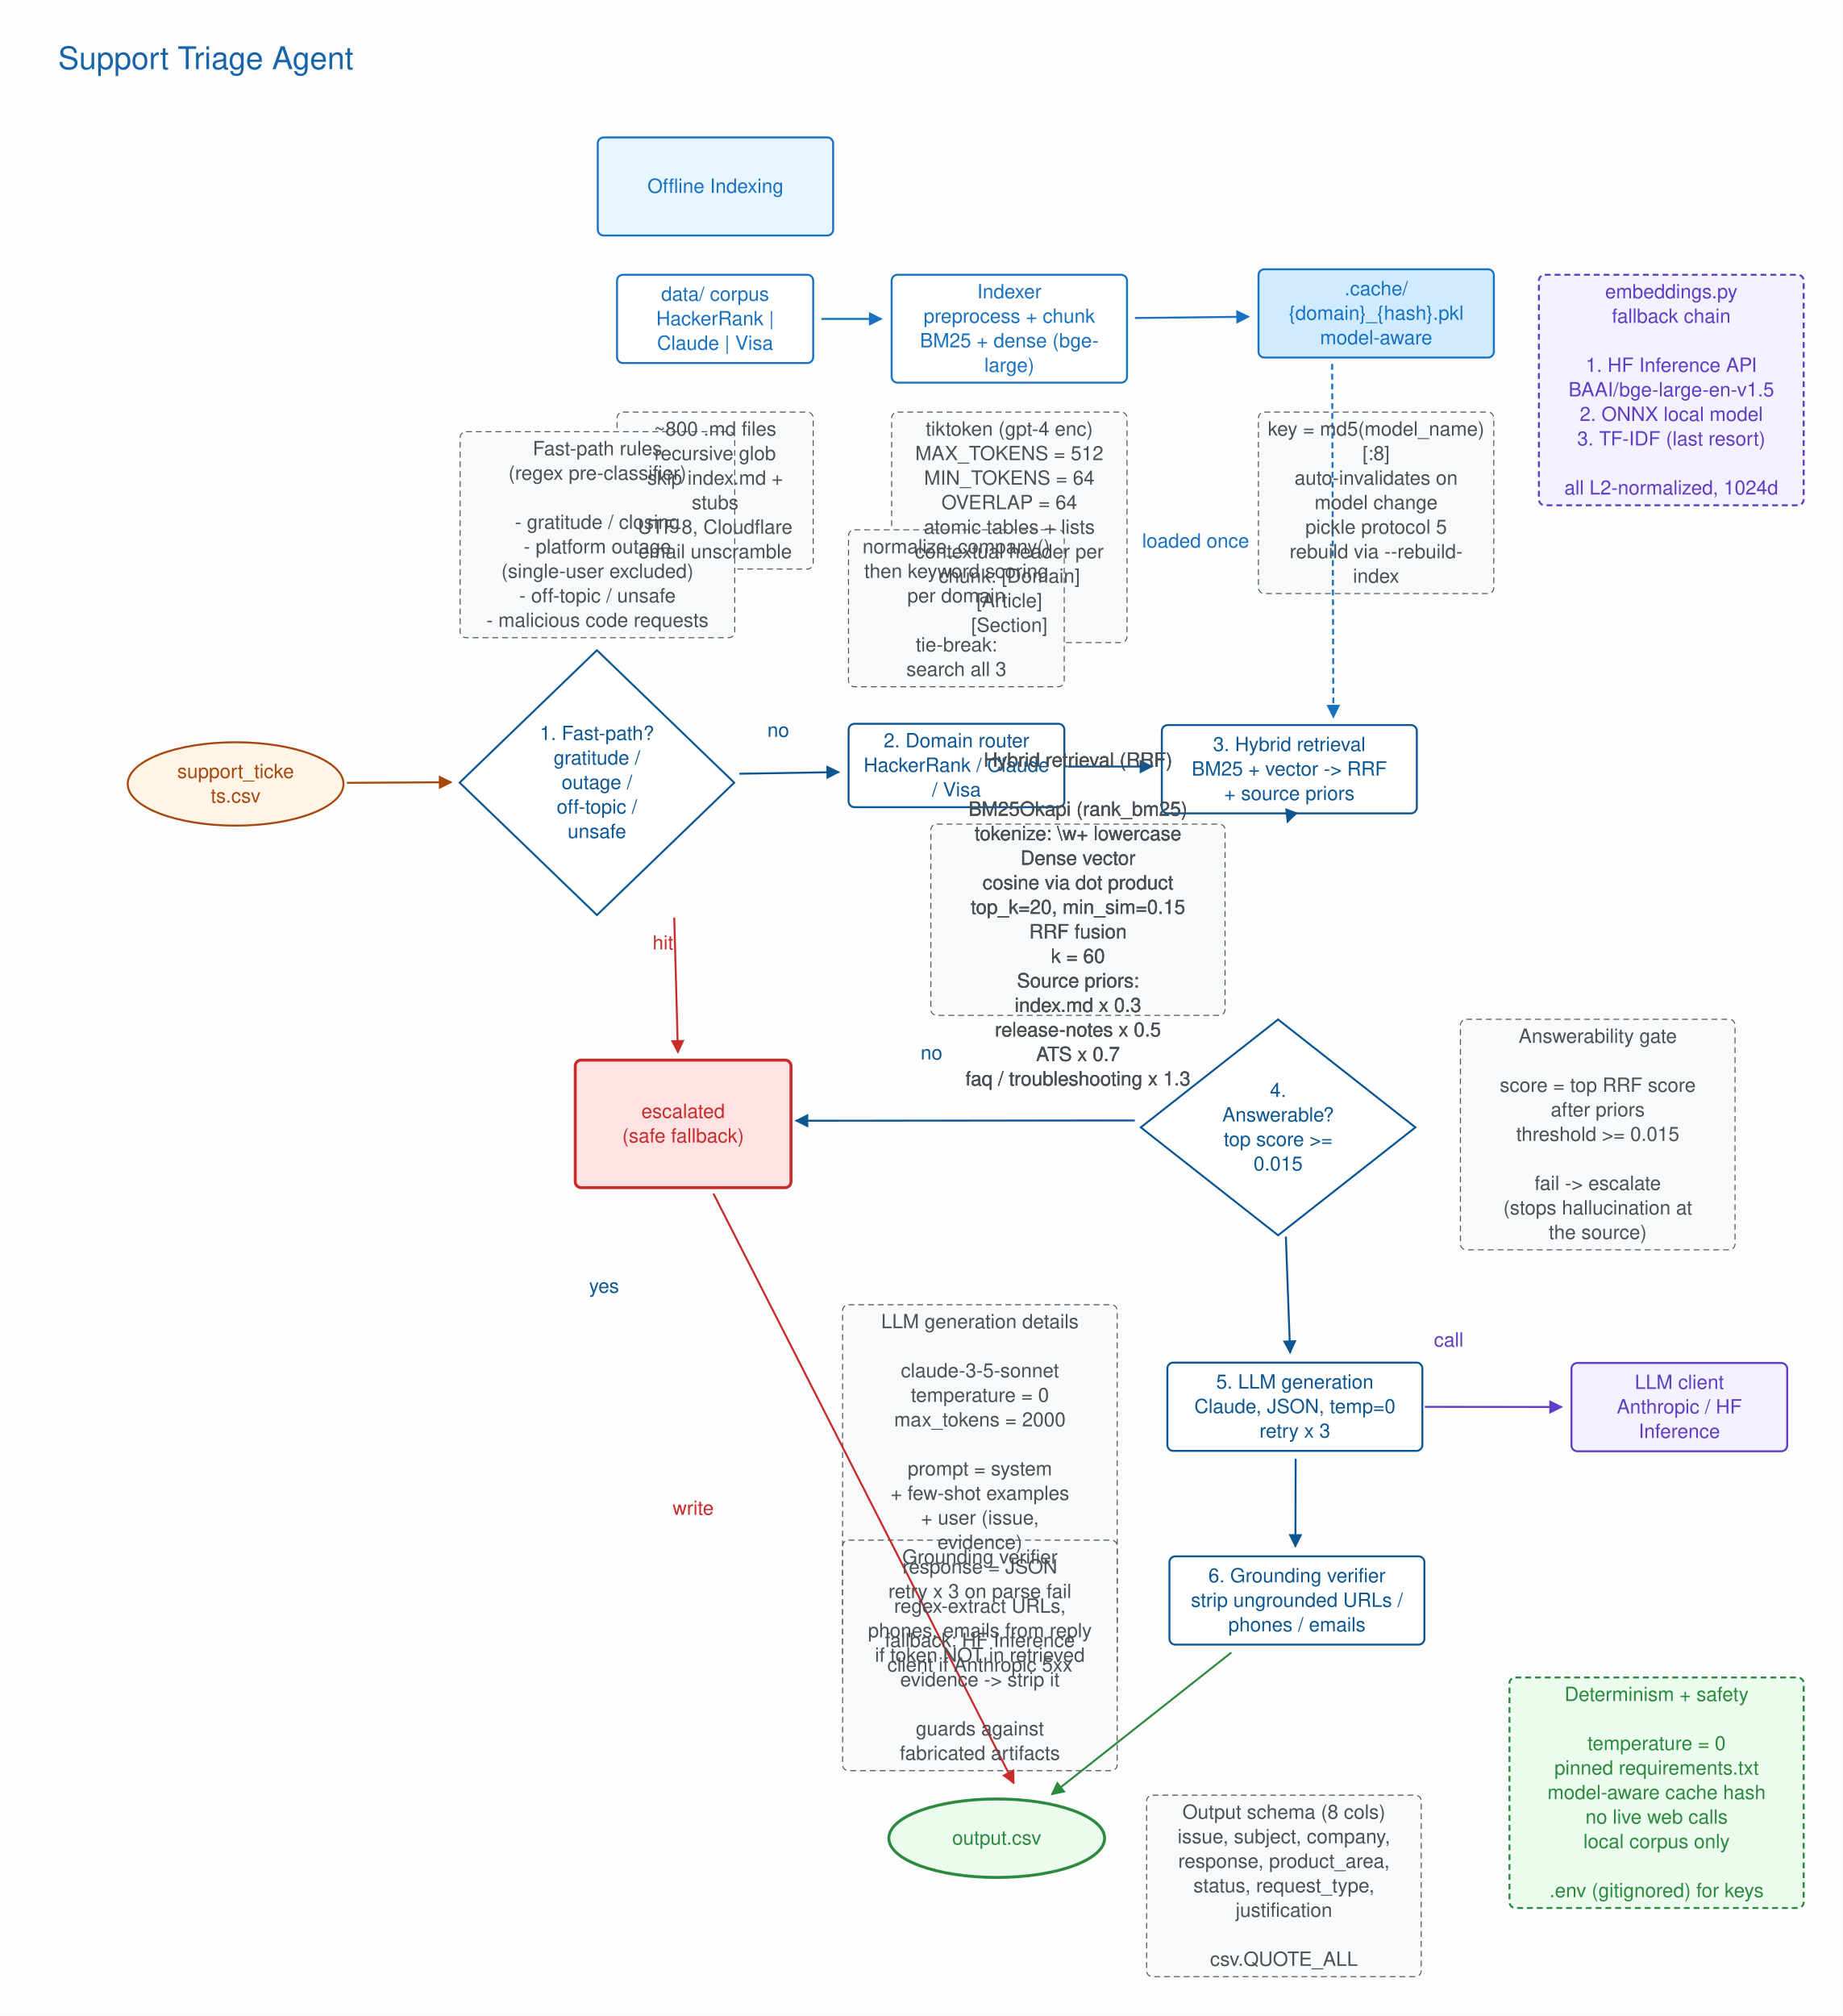
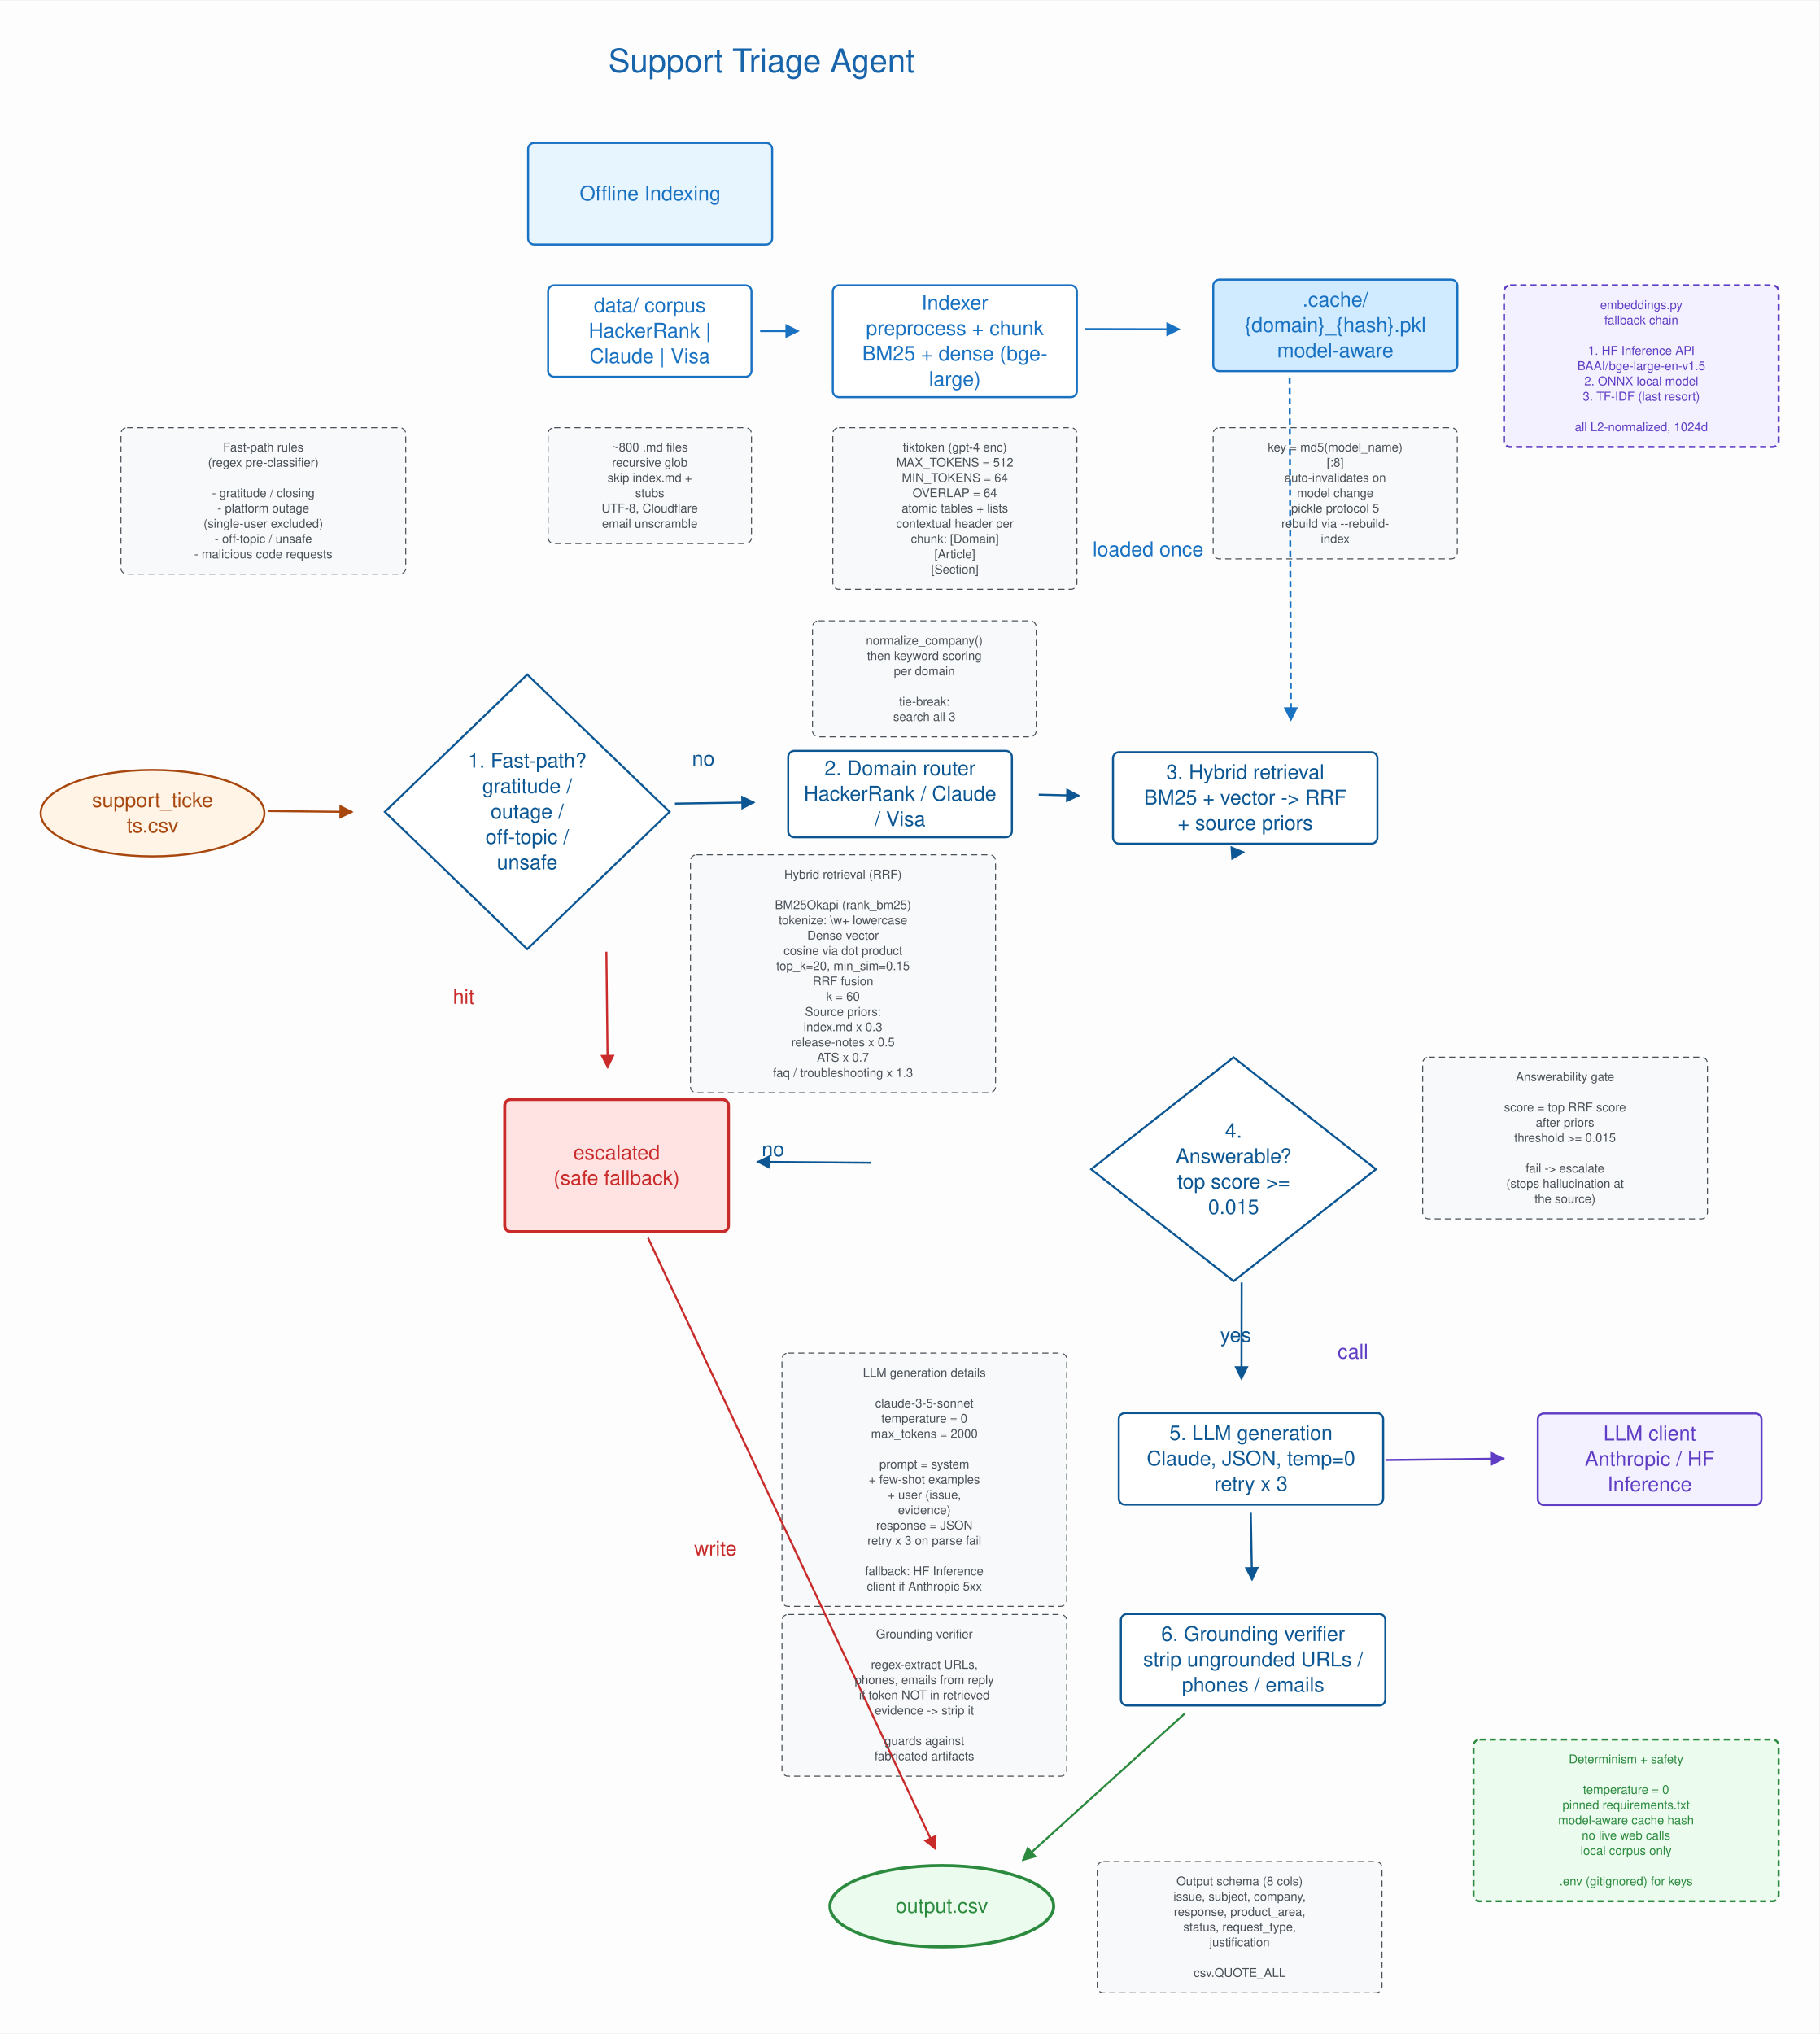
- <svg xmlns="http://www.w3.org/2000/svg" viewBox="-569.2 -10 1879.2 2055" width="1879" height="2055" font-family="Helvetica, Arial, sans-serif">
+ <svg xmlns="http://www.w3.org/2000/svg" viewBox="-478.945 -10 1788.945 1999" width="1788" height="1999" font-family="Helvetica, Arial, sans-serif">
  <defs>
+     <marker id="ah_5f3dc4" viewBox="0 0 10 10" refX="9" refY="5" markerWidth="7" markerHeight="7" orient="auto-start-reverse">
+       <path d="M 0 0 L 10 5 L 0 10 z" fill="#5f3dc4" />
+     </marker>
+     <marker id="ah_2b8a3e" viewBox="0 0 10 10" refX="9" refY="5" markerWidth="7" markerHeight="7" orient="auto-start-reverse">
+       <path d="M 0 0 L 10 5 L 0 10 z" fill="#2b8a3e" />
+     </marker>
+     <marker id="ah_1971c2" viewBox="0 0 10 10" refX="9" refY="5" markerWidth="7" markerHeight="7" orient="auto-start-reverse">
+       <path d="M 0 0 L 10 5 L 0 10 z" fill="#1971c2" />
+     </marker>
+     <marker id="ah_0c5793" viewBox="0 0 10 10" refX="9" refY="5" markerWidth="7" markerHeight="7" orient="auto-start-reverse">
+       <path d="M 0 0 L 10 5 L 0 10 z" fill="#0c5793" />
+     </marker>
+     <marker id="ah_a8470d" viewBox="0 0 10 10" refX="9" refY="5" markerWidth="7" markerHeight="7" orient="auto-start-reverse">
+       <path d="M 0 0 L 10 5 L 0 10 z" fill="#a8470d" />
+     </marker>
+     <marker id="ah_c92a2a" viewBox="0 0 10 10" refX="9" refY="5" markerWidth="7" markerHeight="7" orient="auto-start-reverse">
+       <path d="M 0 0 L 10 5 L 0 10 z" fill="#c92a2a" />
+     </marker>
+     <marker id="ah_495057" viewBox="0 0 10 10" refX="9" refY="5" markerWidth="7" markerHeight="7" orient="auto-start-reverse">
+       <path d="M 0 0 L 10 5 L 0 10 z" fill="#495057" />
+     </marker>
    <marker id="ah_1864ab" viewBox="0 0 10 10" refX="9" refY="5" markerWidth="7" markerHeight="7" orient="auto-start-reverse">
      <path d="M 0 0 L 10 5 L 0 10 z" fill="#1864ab" />
    </marker>
-     <marker id="ah_c92a2a" viewBox="0 0 10 10" refX="9" refY="5" markerWidth="7" markerHeight="7" orient="auto-start-reverse">
-       <path d="M 0 0 L 10 5 L 0 10 z" fill="#c92a2a" />
-     </marker>
-     <marker id="ah_5f3dc4" viewBox="0 0 10 10" refX="9" refY="5" markerWidth="7" markerHeight="7" orient="auto-start-reverse">
-       <path d="M 0 0 L 10 5 L 0 10 z" fill="#5f3dc4" />
-     </marker>
-     <marker id="ah_2b8a3e" viewBox="0 0 10 10" refX="9" refY="5" markerWidth="7" markerHeight="7" orient="auto-start-reverse">
-       <path d="M 0 0 L 10 5 L 0 10 z" fill="#2b8a3e" />
-     </marker>
-     <marker id="ah_0c5793" viewBox="0 0 10 10" refX="9" refY="5" markerWidth="7" markerHeight="7" orient="auto-start-reverse">
-       <path d="M 0 0 L 10 5 L 0 10 z" fill="#0c5793" />
-     </marker>
-     <marker id="ah_a8470d" viewBox="0 0 10 10" refX="9" refY="5" markerWidth="7" markerHeight="7" orient="auto-start-reverse">
-       <path d="M 0 0 L 10 5 L 0 10 z" fill="#a8470d" />
-     </marker>
-     <marker id="ah_1971c2" viewBox="0 0 10 10" refX="9" refY="5" markerWidth="7" markerHeight="7" orient="auto-start-reverse">
-       <path d="M 0 0 L 10 5 L 0 10 z" fill="#1971c2" />
-     </marker>
-     <marker id="ah_495057" viewBox="0 0 10 10" refX="9" refY="5" markerWidth="7" markerHeight="7" orient="auto-start-reverse">
-       <path d="M 0 0 L 10 5 L 0 10 z" fill="#495057" />
-     </marker>
  </defs>
-   <rect x="-569.2" y="-10" width="1879.2" height="2055" fill="#fdfdfd" />
+   <rect x="-478.945" y="-10" width="1788.945" height="1999" fill="#fdfdfd" />
  <rect x="40.348" y="130" width="240" height="100" rx="6" ry="6" fill="#e7f5ff" stroke="#1971c2" stroke-width="2" />
  <rect x="60" y="270" width="200" height="90" rx="6" ry="6" fill="#ffffff" stroke="#1971c2" stroke-width="2" />
  <rect x="340" y="270" width="240" height="110" rx="6" ry="6" fill="#ffffff" stroke="#1971c2" stroke-width="2" />
  <rect x="714.078" y="264.406" width="240" height="90" rx="6" ry="6" fill="#d0ebff" stroke="#1971c2" stroke-width="2" />
  <ellipse cx="-328.945" cy="789.083" rx="110.0" ry="42.5" fill="#fff4e6" stroke="#a8470d" stroke-width="2" />
  <path d="M 39.488 652.77 L 179.488 787.77 L 39.488 922.77 L -100.512 787.77 Z" fill="#ffffff" stroke="#0c5793" stroke-width="2" />
  <rect x="296.112" y="727.767" width="220" height="85" rx="6" ry="6" fill="#ffffff" stroke="#0c5793" stroke-width="2" />
  <rect x="615.508" y="729.064" width="260" height="90" rx="6" ry="6" fill="#ffffff" stroke="#0c5793" stroke-width="2" />
  <path d="M 734.048 1029.211 L 874.048 1139.211 L 734.048 1249.211 L 594.048 1139.211 Z" fill="#ffffff" stroke="#0c5793" stroke-width="2" />
  <rect x="621.167" y="1378.984" width="260" height="90" rx="6" ry="6" fill="#ffffff" stroke="#0c5793" stroke-width="2" />
  <rect x="623.265" y="1576.512" width="260" height="90" rx="6" ry="6" fill="#ffffff" stroke="#0c5793" stroke-width="2" />
  <ellipse cx="447.144" cy="1863.866" rx="110.0" ry="40.0" fill="#ebfbee" stroke="#2b8a3e" stroke-width="3" />
  <rect x="17.376" y="1070.626" width="220" height="130" rx="6" ry="6" fill="#ffe3e3" stroke="#c92a2a" stroke-width="3" />
  <rect x="1033.214" y="1379.362" width="220" height="90" rx="6" ry="6" fill="#f3f0ff" stroke="#5f3dc4" stroke-width="2" />
-   <rect x="60" y="410" width="200" height="160" rx="6" ry="6" fill="#f8f9fa" stroke="#495057" stroke-width="1" stroke-dasharray="6 4" />
-   <rect x="340" y="410" width="240" height="235" rx="6" ry="6" fill="#f8f9fa" stroke="#495057" stroke-width="1" stroke-dasharray="6 4" />
-   <rect x="714" y="410" width="240" height="185" rx="6" ry="6" fill="#f8f9fa" stroke="#495057" stroke-width="1" stroke-dasharray="6 4" />
-   <rect x="1000" y="270" width="270" height="235" rx="6" ry="6" fill="#f3f0ff" stroke="#5f3dc4" stroke-width="2" stroke-dasharray="6 4" />
-   <rect x="-100" y="430" width="280" height="210" rx="6" ry="6" fill="#f8f9fa" stroke="#495057" stroke-width="1" stroke-dasharray="6 4" />
-   <rect x="296" y="530" width="220" height="160" rx="6" ry="6" fill="#f8f9fa" stroke="#495057" stroke-width="1" stroke-dasharray="6 4" />
-   <rect x="380" y="830" width="300" height="195" rx="6" ry="6" fill="#f8f9fa" stroke="#495057" stroke-width="1" stroke-dasharray="6 4" />
-   <rect x="920" y="1029" width="280" height="235" rx="6" ry="6" fill="#f8f9fa" stroke="#495057" stroke-width="1" stroke-dasharray="6 4" />
-   <rect x="290" y="1320" width="280" height="385" rx="6" ry="6" fill="#f8f9fa" stroke="#495057" stroke-width="1" stroke-dasharray="6 4" />
-   <rect x="290" y="1560" width="280" height="235" rx="6" ry="6" fill="#f8f9fa" stroke="#495057" stroke-width="1" stroke-dasharray="6 4" />
-   <rect x="600" y="1820" width="280" height="185" rx="6" ry="6" fill="#f8f9fa" stroke="#495057" stroke-width="1" stroke-dasharray="6 4" />
-   <rect x="970" y="1700" width="300" height="235" rx="6" ry="6" fill="#ebfbee" stroke="#2b8a3e" stroke-width="2" stroke-dasharray="6 4" />
-   <line x1="268.5" y1="315" x2="329.5" y2="315" stroke="#1971c2" stroke-width="2" marker-end="url(#ah_1971c2)" />
-   <line x1="588" y1="314.068" x2="704.078" y2="312.762" stroke="#1971c2" stroke-width="2" marker-end="url(#ah_1971c2)" />
-   <line x1="-215.48" y1="787.947" x2="-109.104" y2="787.349" stroke="#a8470d" stroke-width="2" marker-end="url(#ah_a8470d)" />
-   <line x1="184.712" y1="778.675" x2="286.112" y2="776.989" stroke="#0c5793" stroke-width="2" marker-end="url(#ah_0c5793)" />
-   <line x1="118.317" y1="925.268" x2="122.099" y2="1062.85" stroke="#c92a2a" stroke-width="2" marker-end="url(#ah_c92a2a)" />
-   <line x1="519.612" y1="771.384" x2="605.508" y2="771.345" stroke="#0c5793" stroke-width="2" marker-end="url(#ah_0c5793)" />
-   <line x1="744.069" y1="826.564" x2="743.546" y2="828.001" stroke="#0c5793" stroke-width="2" marker-end="url(#ah_0c5793)" />
-   <line x1="741.995" y1="1250.528" x2="746.329" y2="1368.984" stroke="#0c5793" stroke-width="2" marker-end="url(#ah_0c5793)" />
-   <line x1="883.667" y1="1424.097" x2="1023.214" y2="1424.272" stroke="#5f3dc4" stroke-width="2" marker-end="url(#ah_5f3dc4)" />
-   <line x1="751.978" y1="1476.984" x2="751.721" y2="1566.512" stroke="#0c5793" stroke-width="2" marker-end="url(#ah_0c5793)" />
-   <line x1="686.429" y1="1674.512" x2="503.23" y2="1819.205" stroke="#2b8a3e" stroke-width="2" marker-end="url(#ah_2b8a3e)" />
-   <line x1="158.289" y1="1206.701" x2="464.515" y2="1807.795" stroke="#c92a2a" stroke-width="2" marker-end="url(#ah_c92a2a)" />
-   <line x1="789.164" y1="360.91" x2="790.422" y2="721.06" stroke="#1971c2" stroke-width="2" stroke-dasharray="6 4" marker-end="url(#ah_1971c2)" />
-   <line x1="587.97" y1="1132.143" x2="242.384" y2="1132.423" stroke="#0c5793" stroke-width="2" marker-end="url(#ah_0c5793)" />
-   <text x="-359.36" y="60.4" font-size="32" text-anchor="middle" fill="#1864ab">Support Triage Agent</text>
+   <rect x="60" y="410" width="200" height="114" rx="6" ry="6" fill="#f8f9fa" stroke="#495057" stroke-width="1" stroke-dasharray="6 4" />
+   <rect x="340" y="410" width="240" height="159" rx="6" ry="6" fill="#f8f9fa" stroke="#495057" stroke-width="1" stroke-dasharray="6 4" />
+   <rect x="714" y="410" width="240" height="129" rx="6" ry="6" fill="#f8f9fa" stroke="#495057" stroke-width="1" stroke-dasharray="6 4" />
+   <rect x="1000" y="270" width="270" height="159" rx="6" ry="6" fill="#f3f0ff" stroke="#5f3dc4" stroke-width="2" stroke-dasharray="6 4" />
+   <rect x="-360" y="410" width="280" height="144" rx="6" ry="6" fill="#f8f9fa" stroke="#495057" stroke-width="1" stroke-dasharray="6 4" />
+   <rect x="320" y="600" width="220" height="114" rx="6" ry="6" fill="#f8f9fa" stroke="#495057" stroke-width="1" stroke-dasharray="6 4" />
+   <rect x="200" y="830" width="300" height="234" rx="6" ry="6" fill="#f8f9fa" stroke="#495057" stroke-width="1" stroke-dasharray="6 4" />
+   <rect x="920" y="1029" width="280" height="159" rx="6" ry="6" fill="#f8f9fa" stroke="#495057" stroke-width="1" stroke-dasharray="6 4" />
+   <rect x="290" y="1320" width="280" height="249" rx="6" ry="6" fill="#f8f9fa" stroke="#495057" stroke-width="1" stroke-dasharray="6 4" />
+   <rect x="290" y="1577" width="280" height="159" rx="6" ry="6" fill="#f8f9fa" stroke="#495057" stroke-width="1" stroke-dasharray="6 4" />
+   <rect x="600" y="1820" width="280" height="129" rx="6" ry="6" fill="#f8f9fa" stroke="#495057" stroke-width="1" stroke-dasharray="6 4" />
+   <rect x="970" y="1700" width="300" height="159" rx="6" ry="6" fill="#ebfbee" stroke="#2b8a3e" stroke-width="2" stroke-dasharray="6 4" />
+   <line x1="268.5" y1="315" x2="306" y2="315" stroke="#1971c2" stroke-width="2" marker-end="url(#ah_1971c2)" />
+   <line x1="588" y1="313.068" x2="680.578" y2="313.262" stroke="#1971c2" stroke-width="2" marker-end="url(#ah_1971c2)" />
+   <line x1="-215.48" y1="786.947" x2="-132.604" y2="787.849" stroke="#a8470d" stroke-width="2" marker-end="url(#ah_a8470d)" />
+   <line x1="184.712" y1="779.675" x2="262.612" y2="778.489" stroke="#0c5793" stroke-width="2" marker-end="url(#ah_0c5793)" />
+   <line x1="117.317" y1="925.268" x2="118.599" y2="1039.35" stroke="#c92a2a" stroke-width="2" marker-end="url(#ah_c92a2a)" />
+   <line x1="542.5" y1="770.873" x2="582.008" y2="771.845" stroke="#0c5793" stroke-width="2" marker-end="url(#ah_0c5793)" />
+   <line x1="743.069" y1="827.564" x2="744.046" y2="827.501" stroke="#0c5793" stroke-width="2" marker-end="url(#ah_0c5793)" />
+   <line x1="741.995" y1="1250.528" x2="741.829" y2="1345.484" stroke="#0c5793" stroke-width="2" marker-end="url(#ah_0c5793)" />
+   <line x1="883.667" y1="1425.097" x2="999.714" y2="1423.772" stroke="#5f3dc4" stroke-width="2" marker-end="url(#ah_5f3dc4)" />
+   <line x1="750.978" y1="1476.984" x2="752.221" y2="1543.012" stroke="#0c5793" stroke-width="2" marker-end="url(#ah_0c5793)" />
+   <line x1="685.929" y1="1674.512" x2="526.73" y2="1818.705" stroke="#2b8a3e" stroke-width="2" marker-end="url(#ah_2b8a3e)" />
+   <line x1="158.289" y1="1206.701" x2="441.015" y2="1807.795" stroke="#c92a2a" stroke-width="2" marker-end="url(#ah_c92a2a)" />
+   <line x1="789.164" y1="360.91" x2="790.422" y2="697.56" stroke="#1971c2" stroke-width="2" stroke-dasharray="6 4" marker-end="url(#ah_1971c2)" />
+   <line x1="377.5" y1="1132.825" x2="265.884" y2="1131.923" stroke="#0c5793" stroke-width="2" marker-end="url(#ah_0c5793)" />
+   <text x="269.84" y="60.4" font-size="32" text-anchor="middle" fill="#1864ab">Support Triage Agent</text>
  <text x="160.348" y="186.5" font-size="20" text-anchor="middle" fill="#1971c2">Offline Indexing</text>
  <text x="160.0" y="296.5" font-size="20" text-anchor="middle" fill="#1971c2">data/ corpus</text>
  <text x="160.0" y="321.5" font-size="20" text-anchor="middle" fill="#1971c2">HackerRank |</text>
  <text x="160.0" y="346.5" font-size="20" text-anchor="middle" fill="#1971c2">Claude | Visa</text>
  <text x="460.0" y="294.0" font-size="20" text-anchor="middle" fill="#1971c2">Indexer</text>
  <text x="460.0" y="319.0" font-size="20" text-anchor="middle" fill="#1971c2">preprocess + chunk</text>
  <text x="460.0" y="344.0" font-size="20" text-anchor="middle" fill="#1971c2">BM25 + dense (bge-</text>
  <text x="460.0" y="369.0" font-size="20" text-anchor="middle" fill="#1971c2">large)</text>
  <text x="834.078" y="290.906" font-size="20" text-anchor="middle" fill="#1971c2">.cache/</text>
  <text x="834.078" y="315.906" font-size="20" text-anchor="middle" fill="#1971c2">{domain}_{hash}.pkl</text>
  <text x="834.078" y="340.906" font-size="20" text-anchor="middle" fill="#1971c2">model-aware</text>
  <text x="-328.945" y="783.083" font-size="20" text-anchor="middle" fill="#a8470d">support_ticke</text>
  <text x="-328.945" y="808.083" font-size="20" text-anchor="middle" fill="#a8470d">ts.csv</text>
  <text x="39.488" y="744.27" font-size="20" text-anchor="middle" fill="#0c5793">1. Fast-path?</text>
  <text x="39.488" y="769.27" font-size="20" text-anchor="middle" fill="#0c5793">gratitude /</text>
  <text x="39.488" y="794.27" font-size="20" text-anchor="middle" fill="#0c5793">outage /</text>
  <text x="39.488" y="819.27" font-size="20" text-anchor="middle" fill="#0c5793">off-topic /</text>
  <text x="39.488" y="844.27" font-size="20" text-anchor="middle" fill="#0c5793">unsafe</text>
  <text x="406.112" y="751.767" font-size="20" text-anchor="middle" fill="#0c5793">2. Domain router</text>
  <text x="406.112" y="776.767" font-size="20" text-anchor="middle" fill="#0c5793">HackerRank / Claude</text>
  <text x="406.112" y="801.767" font-size="20" text-anchor="middle" fill="#0c5793">/ Visa</text>
  <text x="745.508" y="755.564" font-size="20" text-anchor="middle" fill="#0c5793">3. Hybrid retrieval</text>
  <text x="745.508" y="780.564" font-size="20" text-anchor="middle" fill="#0c5793">BM25 + vector  -&gt;  RRF</text>
  <text x="745.508" y="805.564" font-size="20" text-anchor="middle" fill="#0c5793">+ source priors</text>
  <text x="734.048" y="1108.211" font-size="20" text-anchor="middle" fill="#0c5793">4.</text>
  <text x="734.048" y="1133.211" font-size="20" text-anchor="middle" fill="#0c5793">Answerable?</text>
  <text x="734.048" y="1158.211" font-size="20" text-anchor="middle" fill="#0c5793">top score &gt;=</text>
  <text x="734.048" y="1183.211" font-size="20" text-anchor="middle" fill="#0c5793">0.015</text>
  <text x="751.167" y="1405.484" font-size="20" text-anchor="middle" fill="#0c5793">5. LLM generation</text>
  <text x="751.167" y="1430.484" font-size="20" text-anchor="middle" fill="#0c5793">Claude, JSON, temp=0</text>
  <text x="751.167" y="1455.484" font-size="20" text-anchor="middle" fill="#0c5793">retry x 3</text>
  <text x="753.265" y="1603.012" font-size="20" text-anchor="middle" fill="#0c5793">6. Grounding verifier</text>
  <text x="753.265" y="1628.012" font-size="20" text-anchor="middle" fill="#0c5793">strip ungrounded URLs /</text>
  <text x="753.265" y="1653.012" font-size="20" text-anchor="middle" fill="#0c5793">phones / emails</text>
  <text x="447.144" y="1870.366" font-size="20" text-anchor="middle" fill="#2b8a3e">output.csv</text>
  <text x="127.376" y="1129.626" font-size="20" text-anchor="middle" fill="#c92a2a">escalated</text>
  <text x="127.376" y="1154.626" font-size="20" text-anchor="middle" fill="#c92a2a">(safe fallback)</text>
  <text x="1143.214" y="1405.862" font-size="20" text-anchor="middle" fill="#5f3dc4">LLM client</text>
  <text x="1143.214" y="1430.862" font-size="20" text-anchor="middle" fill="#5f3dc4">Anthropic / HF</text>
  <text x="1143.214" y="1455.862" font-size="20" text-anchor="middle" fill="#5f3dc4">Inference</text>
-   <text x="224.402" y="741.082" font-size="20" text-anchor="middle" fill="#0c5793">no</text>
-   <text x="106.818" y="957.809" font-size="20" text-anchor="middle" fill="#c92a2a">hit</text>
-   <text x="46.758" y="1307.776" font-size="20" text-anchor="middle" fill="#0c5793">yes</text>
-   <text x="908.04" y="1362.685" font-size="20" text-anchor="middle" fill="#5f3dc4">call</text>
-   <text x="137.64" y="1534.15" font-size="20" text-anchor="middle" fill="#c92a2a">write</text>
-   <text x="650.014" y="548.114" font-size="20" text-anchor="middle" fill="#1971c2">loaded once</text>
-   <text x="380.647" y="1070.033" font-size="20" text-anchor="middle" fill="#0c5793">no</text>
-   <text x="160.0" y="434.0" font-size="20" text-anchor="middle" fill="#495057">~800 .md files</text>
-   <text x="160.0" y="459.0" font-size="20" text-anchor="middle" fill="#495057">recursive glob</text>
-   <text x="160.0" y="484.0" font-size="20" text-anchor="middle" fill="#495057">skip index.md +</text>
-   <text x="160.0" y="509.0" font-size="20" text-anchor="middle" fill="#495057">stubs</text>
-   <text x="160.0" y="534.0" font-size="20" text-anchor="middle" fill="#495057">UTF-8, Cloudflare</text>
-   <text x="160.0" y="559.0" font-size="20" text-anchor="middle" fill="#495057">email unscramble</text>
-   <text x="460.0" y="434.0" font-size="20" text-anchor="middle" fill="#495057">tiktoken (gpt-4 enc)</text>
-   <text x="460.0" y="459.0" font-size="20" text-anchor="middle" fill="#495057">MAX_TOKENS = 512</text>
-   <text x="460.0" y="484.0" font-size="20" text-anchor="middle" fill="#495057">MIN_TOKENS = 64</text>
-   <text x="460.0" y="509.0" font-size="20" text-anchor="middle" fill="#495057">OVERLAP = 64</text>
-   <text x="460.0" y="534.0" font-size="20" text-anchor="middle" fill="#495057">atomic tables + lists</text>
-   <text x="460.0" y="559.0" font-size="20" text-anchor="middle" fill="#495057">contextual header per</text>
-   <text x="460.0" y="584.0" font-size="20" text-anchor="middle" fill="#495057">chunk: [Domain]</text>
-   <text x="460.0" y="609.0" font-size="20" text-anchor="middle" fill="#495057">[Article]</text>
-   <text x="460.0" y="634.0" font-size="20" text-anchor="middle" fill="#495057">[Section]</text>
-   <text x="834.0" y="434.0" font-size="20" text-anchor="middle" fill="#495057">key = md5(model_name)</text>
-   <text x="834.0" y="459.0" font-size="20" text-anchor="middle" fill="#495057">[:8]</text>
-   <text x="834.0" y="484.0" font-size="20" text-anchor="middle" fill="#495057">auto-invalidates on</text>
-   <text x="834.0" y="509.0" font-size="20" text-anchor="middle" fill="#495057">model change</text>
-   <text x="834.0" y="534.0" font-size="20" text-anchor="middle" fill="#495057">pickle protocol 5</text>
-   <text x="834.0" y="559.0" font-size="20" text-anchor="middle" fill="#495057">rebuild via --rebuild-</text>
-   <text x="834.0" y="584.0" font-size="20" text-anchor="middle" fill="#495057">index</text>
-   <text x="1135.0" y="294.0" font-size="20" text-anchor="middle" fill="#5f3dc4">embeddings.py</text>
-   <text x="1135.0" y="319.0" font-size="20" text-anchor="middle" fill="#5f3dc4">fallback chain</text>
-   <text x="1135.0" y="344.0" font-size="20" text-anchor="middle" fill="#5f3dc4" />
-   <text x="1135.0" y="369.0" font-size="20" text-anchor="middle" fill="#5f3dc4">1. HF Inference API</text>
-   <text x="1135.0" y="394.0" font-size="20" text-anchor="middle" fill="#5f3dc4">   BAAI/bge-large-en-v1.5</text>
-   <text x="1135.0" y="419.0" font-size="20" text-anchor="middle" fill="#5f3dc4">2. ONNX local model</text>
-   <text x="1135.0" y="444.0" font-size="20" text-anchor="middle" fill="#5f3dc4">3. TF-IDF (last resort)</text>
-   <text x="1135.0" y="469.0" font-size="20" text-anchor="middle" fill="#5f3dc4" />
-   <text x="1135.0" y="494.0" font-size="20" text-anchor="middle" fill="#5f3dc4">all L2-normalized, 1024d</text>
-   <text x="40.0" y="454.0" font-size="20" text-anchor="middle" fill="#495057">Fast-path rules</text>
-   <text x="40.0" y="479.0" font-size="20" text-anchor="middle" fill="#495057">(regex pre-classifier)</text>
-   <text x="40.0" y="504.0" font-size="20" text-anchor="middle" fill="#495057" />
-   <text x="40.0" y="529.0" font-size="20" text-anchor="middle" fill="#495057">- gratitude / closing</text>
-   <text x="40.0" y="554.0" font-size="20" text-anchor="middle" fill="#495057">- platform outage</text>
-   <text x="40.0" y="579.0" font-size="20" text-anchor="middle" fill="#495057">  (single-user excluded)</text>
-   <text x="40.0" y="604.0" font-size="20" text-anchor="middle" fill="#495057">- off-topic / unsafe</text>
-   <text x="40.0" y="629.0" font-size="20" text-anchor="middle" fill="#495057">- malicious code requests</text>
-   <text x="406.0" y="554.0" font-size="20" text-anchor="middle" fill="#495057">normalize_company()</text>
-   <text x="406.0" y="579.0" font-size="20" text-anchor="middle" fill="#495057">then keyword scoring</text>
-   <text x="406.0" y="604.0" font-size="20" text-anchor="middle" fill="#495057">per domain</text>
-   <text x="406.0" y="629.0" font-size="20" text-anchor="middle" fill="#495057" />
-   <text x="406.0" y="654.0" font-size="20" text-anchor="middle" fill="#495057">tie-break:</text>
-   <text x="406.0" y="679.0" font-size="20" text-anchor="middle" fill="#495057">search all 3</text>
-   <text x="530.0" y="771.5" font-size="20" text-anchor="middle" fill="#495057">Hybrid retrieval (RRF)</text>
-   <text x="530.0" y="796.5" font-size="20" text-anchor="middle" fill="#495057" />
-   <text x="530.0" y="821.5" font-size="20" text-anchor="middle" fill="#495057">BM25Okapi (rank_bm25)</text>
-   <text x="530.0" y="846.5" font-size="20" text-anchor="middle" fill="#495057">  tokenize: \w+ lowercase</text>
-   <text x="530.0" y="871.5" font-size="20" text-anchor="middle" fill="#495057">Dense vector</text>
-   <text x="530.0" y="896.5" font-size="20" text-anchor="middle" fill="#495057">  cosine via dot product</text>
-   <text x="530.0" y="921.5" font-size="20" text-anchor="middle" fill="#495057">  top_k=20, min_sim=0.15</text>
-   <text x="530.0" y="946.5" font-size="20" text-anchor="middle" fill="#495057">RRF fusion</text>
-   <text x="530.0" y="971.5" font-size="20" text-anchor="middle" fill="#495057">  k = 60</text>
-   <text x="530.0" y="996.5" font-size="20" text-anchor="middle" fill="#495057">Source priors:</text>
-   <text x="530.0" y="1021.5" font-size="20" text-anchor="middle" fill="#495057">  index.md  x 0.3</text>
-   <text x="530.0" y="1046.5" font-size="20" text-anchor="middle" fill="#495057">  release-notes  x 0.5</text>
-   <text x="530.0" y="1071.5" font-size="20" text-anchor="middle" fill="#495057">  ATS  x 0.7</text>
-   <text x="530.0" y="1096.5" font-size="20" text-anchor="middle" fill="#495057">  faq / troubleshooting  x 1.3</text>
-   <text x="1060.0" y="1053.0" font-size="20" text-anchor="middle" fill="#495057">Answerability gate</text>
-   <text x="1060.0" y="1078.0" font-size="20" text-anchor="middle" fill="#495057" />
-   <text x="1060.0" y="1103.0" font-size="20" text-anchor="middle" fill="#495057">score = top RRF score</text>
-   <text x="1060.0" y="1128.0" font-size="20" text-anchor="middle" fill="#495057">         after priors</text>
-   <text x="1060.0" y="1153.0" font-size="20" text-anchor="middle" fill="#495057">threshold &gt;= 0.015</text>
-   <text x="1060.0" y="1178.0" font-size="20" text-anchor="middle" fill="#495057" />
-   <text x="1060.0" y="1203.0" font-size="20" text-anchor="middle" fill="#495057">fail  -&gt;  escalate</text>
-   <text x="1060.0" y="1228.0" font-size="20" text-anchor="middle" fill="#495057">(stops hallucination at</text>
-   <text x="1060.0" y="1253.0" font-size="20" text-anchor="middle" fill="#495057"> the source)</text>
-   <text x="430.0" y="1344.0" font-size="20" text-anchor="middle" fill="#495057">LLM generation details</text>
-   <text x="430.0" y="1369.0" font-size="20" text-anchor="middle" fill="#495057" />
-   <text x="430.0" y="1394.0" font-size="20" text-anchor="middle" fill="#495057">claude-3-5-sonnet</text>
-   <text x="430.0" y="1419.0" font-size="20" text-anchor="middle" fill="#495057">temperature = 0</text>
-   <text x="430.0" y="1444.0" font-size="20" text-anchor="middle" fill="#495057">max_tokens = 2000</text>
-   <text x="430.0" y="1469.0" font-size="20" text-anchor="middle" fill="#495057" />
-   <text x="430.0" y="1494.0" font-size="20" text-anchor="middle" fill="#495057">prompt = system</text>
-   <text x="430.0" y="1519.0" font-size="20" text-anchor="middle" fill="#495057">       + few-shot examples</text>
-   <text x="430.0" y="1544.0" font-size="20" text-anchor="middle" fill="#495057">       + user (issue,</text>
-   <text x="430.0" y="1569.0" font-size="20" text-anchor="middle" fill="#495057">evidence)</text>
-   <text x="430.0" y="1594.0" font-size="20" text-anchor="middle" fill="#495057">response = JSON</text>
-   <text x="430.0" y="1619.0" font-size="20" text-anchor="middle" fill="#495057">retry x 3 on parse fail</text>
-   <text x="430.0" y="1644.0" font-size="20" text-anchor="middle" fill="#495057" />
-   <text x="430.0" y="1669.0" font-size="20" text-anchor="middle" fill="#495057">fallback: HF Inference</text>
-   <text x="430.0" y="1694.0" font-size="20" text-anchor="middle" fill="#495057">client if Anthropic 5xx</text>
-   <text x="430.0" y="1584.0" font-size="20" text-anchor="middle" fill="#495057">Grounding verifier</text>
-   <text x="430.0" y="1609.0" font-size="20" text-anchor="middle" fill="#495057" />
-   <text x="430.0" y="1634.0" font-size="20" text-anchor="middle" fill="#495057">regex-extract URLs,</text>
-   <text x="430.0" y="1659.0" font-size="20" text-anchor="middle" fill="#495057">phones, emails from reply</text>
-   <text x="430.0" y="1684.0" font-size="20" text-anchor="middle" fill="#495057">if token NOT in retrieved</text>
-   <text x="430.0" y="1709.0" font-size="20" text-anchor="middle" fill="#495057">evidence -&gt; strip it</text>
-   <text x="430.0" y="1734.0" font-size="20" text-anchor="middle" fill="#495057" />
-   <text x="430.0" y="1759.0" font-size="20" text-anchor="middle" fill="#495057">guards against</text>
-   <text x="430.0" y="1784.0" font-size="20" text-anchor="middle" fill="#495057">fabricated artifacts</text>
-   <text x="740.0" y="1844.0" font-size="20" text-anchor="middle" fill="#495057">Output schema (8 cols)</text>
-   <text x="740.0" y="1869.0" font-size="20" text-anchor="middle" fill="#495057">issue, subject, company,</text>
-   <text x="740.0" y="1894.0" font-size="20" text-anchor="middle" fill="#495057">response, product_area,</text>
-   <text x="740.0" y="1919.0" font-size="20" text-anchor="middle" fill="#495057">status, request_type,</text>
-   <text x="740.0" y="1944.0" font-size="20" text-anchor="middle" fill="#495057">justification</text>
-   <text x="740.0" y="1969.0" font-size="20" text-anchor="middle" fill="#495057" />
-   <text x="740.0" y="1994.0" font-size="20" text-anchor="middle" fill="#495057">csv.QUOTE_ALL</text>
-   <text x="1120.0" y="1724.0" font-size="20" text-anchor="middle" fill="#2b8a3e">Determinism + safety</text>
-   <text x="1120.0" y="1749.0" font-size="20" text-anchor="middle" fill="#2b8a3e" />
-   <text x="1120.0" y="1774.0" font-size="20" text-anchor="middle" fill="#2b8a3e">temperature = 0</text>
-   <text x="1120.0" y="1799.0" font-size="20" text-anchor="middle" fill="#2b8a3e">pinned requirements.txt</text>
-   <text x="1120.0" y="1824.0" font-size="20" text-anchor="middle" fill="#2b8a3e">model-aware cache hash</text>
-   <text x="1120.0" y="1849.0" font-size="20" text-anchor="middle" fill="#2b8a3e">no live web calls</text>
-   <text x="1120.0" y="1874.0" font-size="20" text-anchor="middle" fill="#2b8a3e">local corpus only</text>
-   <text x="1120.0" y="1899.0" font-size="20" text-anchor="middle" fill="#2b8a3e" />
-   <text x="1120.0" y="1924.0" font-size="20" text-anchor="middle" fill="#2b8a3e">.env (gitignored) for keys</text>
-   <text x="530.0" y="771.5" font-size="20" text-anchor="middle" fill="#495057">Hybrid retrieval (RRF)</text>
-   <text x="530.0" y="796.5" font-size="20" text-anchor="middle" fill="#495057" />
-   <text x="530.0" y="821.5" font-size="20" text-anchor="middle" fill="#495057">BM25Okapi (rank_bm25)</text>
-   <text x="530.0" y="846.5" font-size="20" text-anchor="middle" fill="#495057">  tokenize: \w+ lowercase</text>
-   <text x="530.0" y="871.5" font-size="20" text-anchor="middle" fill="#495057">Dense vector</text>
-   <text x="530.0" y="896.5" font-size="20" text-anchor="middle" fill="#495057">  cosine via dot product</text>
-   <text x="530.0" y="921.5" font-size="20" text-anchor="middle" fill="#495057">  top_k=20, min_sim=0.15</text>
-   <text x="530.0" y="946.5" font-size="20" text-anchor="middle" fill="#495057">RRF fusion</text>
-   <text x="530.0" y="971.5" font-size="20" text-anchor="middle" fill="#495057">  k = 60</text>
-   <text x="530.0" y="996.5" font-size="20" text-anchor="middle" fill="#495057">Source priors:</text>
-   <text x="530.0" y="1021.5" font-size="20" text-anchor="middle" fill="#495057">  index.md  x 0.3</text>
-   <text x="530.0" y="1046.5" font-size="20" text-anchor="middle" fill="#495057">  release-notes  x 0.5</text>
-   <text x="530.0" y="1071.5" font-size="20" text-anchor="middle" fill="#495057">  ATS  x 0.7</text>
-   <text x="530.0" y="1096.5" font-size="20" text-anchor="middle" fill="#495057">  faq / troubleshooting  x 1.3</text>
-   <text x="530.0" y="771.5" font-size="20" text-anchor="middle" fill="#495057">Hybrid retrieval (RRF)</text>
-   <text x="530.0" y="796.5" font-size="20" text-anchor="middle" fill="#495057" />
-   <text x="530.0" y="821.5" font-size="20" text-anchor="middle" fill="#495057">BM25Okapi (rank_bm25)</text>
-   <text x="530.0" y="846.5" font-size="20" text-anchor="middle" fill="#495057">  tokenize: \w+ lowercase</text>
-   <text x="530.0" y="871.5" font-size="20" text-anchor="middle" fill="#495057">Dense vector</text>
-   <text x="530.0" y="896.5" font-size="20" text-anchor="middle" fill="#495057">  cosine via dot product</text>
-   <text x="530.0" y="921.5" font-size="20" text-anchor="middle" fill="#495057">  top_k=20, min_sim=0.15</text>
-   <text x="530.0" y="946.5" font-size="20" text-anchor="middle" fill="#495057">RRF fusion</text>
-   <text x="530.0" y="971.5" font-size="20" text-anchor="middle" fill="#495057">  k = 60</text>
-   <text x="530.0" y="996.5" font-size="20" text-anchor="middle" fill="#495057">Source priors:</text>
-   <text x="530.0" y="1021.5" font-size="20" text-anchor="middle" fill="#495057">  index.md  x 0.3</text>
-   <text x="530.0" y="1046.5" font-size="20" text-anchor="middle" fill="#495057">  release-notes  x 0.5</text>
-   <text x="530.0" y="1071.5" font-size="20" text-anchor="middle" fill="#495057">  ATS  x 0.7</text>
-   <text x="530.0" y="1096.5" font-size="20" text-anchor="middle" fill="#495057">  faq / troubleshooting  x 1.3</text>
+   <text x="212.652" y="742.332" font-size="20" text-anchor="middle" fill="#0c5793">no</text>
+   <text x="-23.072" y="976.559" font-size="20" text-anchor="middle" fill="#c92a2a">hit</text>
+   <text x="736.1" y="1309.0" font-size="20" text-anchor="middle" fill="#0c5793">yes</text>
+   <text x="851.39" y="1325.435" font-size="20" text-anchor="middle" fill="#5f3dc4">call</text>
+   <text x="224.59" y="1519.0" font-size="20" text-anchor="middle" fill="#c92a2a">write</text>
+   <text x="650.014" y="536.364" font-size="20" text-anchor="middle" fill="#1971c2">loaded once</text>
+   <text x="281.172" y="1126.374" font-size="20" text-anchor="middle" fill="#0c5793">no</text>
+   <text x="160.0" y="433.4" font-size="12" text-anchor="middle" fill="#495057">~800 .md files</text>
+   <text x="160.0" y="448.4" font-size="12" text-anchor="middle" fill="#495057">recursive glob</text>
+   <text x="160.0" y="463.4" font-size="12" text-anchor="middle" fill="#495057">skip index.md +</text>
+   <text x="160.0" y="478.4" font-size="12" text-anchor="middle" fill="#495057">stubs</text>
+   <text x="160.0" y="493.4" font-size="12" text-anchor="middle" fill="#495057">UTF-8, Cloudflare</text>
+   <text x="160.0" y="508.4" font-size="12" text-anchor="middle" fill="#495057">email unscramble</text>
+   <text x="460.0" y="433.4" font-size="12" text-anchor="middle" fill="#495057">tiktoken (gpt-4 enc)</text>
+   <text x="460.0" y="448.4" font-size="12" text-anchor="middle" fill="#495057">MAX_TOKENS = 512</text>
+   <text x="460.0" y="463.4" font-size="12" text-anchor="middle" fill="#495057">MIN_TOKENS = 64</text>
+   <text x="460.0" y="478.4" font-size="12" text-anchor="middle" fill="#495057">OVERLAP = 64</text>
+   <text x="460.0" y="493.4" font-size="12" text-anchor="middle" fill="#495057">atomic tables + lists</text>
+   <text x="460.0" y="508.4" font-size="12" text-anchor="middle" fill="#495057">contextual header per</text>
+   <text x="460.0" y="523.4" font-size="12" text-anchor="middle" fill="#495057">chunk: [Domain]</text>
+   <text x="460.0" y="538.4" font-size="12" text-anchor="middle" fill="#495057">[Article]</text>
+   <text x="460.0" y="553.4" font-size="12" text-anchor="middle" fill="#495057">[Section]</text>
+   <text x="834.0" y="433.4" font-size="12" text-anchor="middle" fill="#495057">key = md5(model_name)</text>
+   <text x="834.0" y="448.4" font-size="12" text-anchor="middle" fill="#495057">[:8]</text>
+   <text x="834.0" y="463.4" font-size="12" text-anchor="middle" fill="#495057">auto-invalidates on</text>
+   <text x="834.0" y="478.4" font-size="12" text-anchor="middle" fill="#495057">model change</text>
+   <text x="834.0" y="493.4" font-size="12" text-anchor="middle" fill="#495057">pickle protocol 5</text>
+   <text x="834.0" y="508.4" font-size="12" text-anchor="middle" fill="#495057">rebuild via --rebuild-</text>
+   <text x="834.0" y="523.4" font-size="12" text-anchor="middle" fill="#495057">index</text>
+   <text x="1135.0" y="293.4" font-size="12" text-anchor="middle" fill="#5f3dc4">embeddings.py</text>
+   <text x="1135.0" y="308.4" font-size="12" text-anchor="middle" fill="#5f3dc4">fallback chain</text>
+   <text x="1135.0" y="323.4" font-size="12" text-anchor="middle" fill="#5f3dc4" />
+   <text x="1135.0" y="338.4" font-size="12" text-anchor="middle" fill="#5f3dc4">1. HF Inference API</text>
+   <text x="1135.0" y="353.4" font-size="12" text-anchor="middle" fill="#5f3dc4">   BAAI/bge-large-en-v1.5</text>
+   <text x="1135.0" y="368.4" font-size="12" text-anchor="middle" fill="#5f3dc4">2. ONNX local model</text>
+   <text x="1135.0" y="383.4" font-size="12" text-anchor="middle" fill="#5f3dc4">3. TF-IDF (last resort)</text>
+   <text x="1135.0" y="398.4" font-size="12" text-anchor="middle" fill="#5f3dc4" />
+   <text x="1135.0" y="413.4" font-size="12" text-anchor="middle" fill="#5f3dc4">all L2-normalized, 1024d</text>
+   <text x="-220.0" y="433.4" font-size="12" text-anchor="middle" fill="#495057">Fast-path rules</text>
+   <text x="-220.0" y="448.4" font-size="12" text-anchor="middle" fill="#495057">(regex pre-classifier)</text>
+   <text x="-220.0" y="463.4" font-size="12" text-anchor="middle" fill="#495057" />
+   <text x="-220.0" y="478.4" font-size="12" text-anchor="middle" fill="#495057">- gratitude / closing</text>
+   <text x="-220.0" y="493.4" font-size="12" text-anchor="middle" fill="#495057">- platform outage</text>
+   <text x="-220.0" y="508.4" font-size="12" text-anchor="middle" fill="#495057">  (single-user excluded)</text>
+   <text x="-220.0" y="523.4" font-size="12" text-anchor="middle" fill="#495057">- off-topic / unsafe</text>
+   <text x="-220.0" y="538.4" font-size="12" text-anchor="middle" fill="#495057">- malicious code requests</text>
+   <text x="430.0" y="623.4" font-size="12" text-anchor="middle" fill="#495057">normalize_company()</text>
+   <text x="430.0" y="638.4" font-size="12" text-anchor="middle" fill="#495057">then keyword scoring</text>
+   <text x="430.0" y="653.4" font-size="12" text-anchor="middle" fill="#495057">per domain</text>
+   <text x="430.0" y="668.4" font-size="12" text-anchor="middle" fill="#495057" />
+   <text x="430.0" y="683.4" font-size="12" text-anchor="middle" fill="#495057">tie-break:</text>
+   <text x="430.0" y="698.4" font-size="12" text-anchor="middle" fill="#495057">search all 3</text>
+   <text x="350.0" y="853.4" font-size="12" text-anchor="middle" fill="#495057">Hybrid retrieval (RRF)</text>
+   <text x="350.0" y="868.4" font-size="12" text-anchor="middle" fill="#495057" />
+   <text x="350.0" y="883.4" font-size="12" text-anchor="middle" fill="#495057">BM25Okapi (rank_bm25)</text>
+   <text x="350.0" y="898.4" font-size="12" text-anchor="middle" fill="#495057">  tokenize: \w+ lowercase</text>
+   <text x="350.0" y="913.4" font-size="12" text-anchor="middle" fill="#495057">Dense vector</text>
+   <text x="350.0" y="928.4" font-size="12" text-anchor="middle" fill="#495057">  cosine via dot product</text>
+   <text x="350.0" y="943.4" font-size="12" text-anchor="middle" fill="#495057">  top_k=20, min_sim=0.15</text>
+   <text x="350.0" y="958.4" font-size="12" text-anchor="middle" fill="#495057">RRF fusion</text>
+   <text x="350.0" y="973.4" font-size="12" text-anchor="middle" fill="#495057">  k = 60</text>
+   <text x="350.0" y="988.4" font-size="12" text-anchor="middle" fill="#495057">Source priors:</text>
+   <text x="350.0" y="1003.4" font-size="12" text-anchor="middle" fill="#495057">  index.md  x 0.3</text>
+   <text x="350.0" y="1018.4" font-size="12" text-anchor="middle" fill="#495057">  release-notes  x 0.5</text>
+   <text x="350.0" y="1033.4" font-size="12" text-anchor="middle" fill="#495057">  ATS  x 0.7</text>
+   <text x="350.0" y="1048.4" font-size="12" text-anchor="middle" fill="#495057">  faq / troubleshooting  x 1.3</text>
+   <text x="1060.0" y="1052.4" font-size="12" text-anchor="middle" fill="#495057">Answerability gate</text>
+   <text x="1060.0" y="1067.4" font-size="12" text-anchor="middle" fill="#495057" />
+   <text x="1060.0" y="1082.4" font-size="12" text-anchor="middle" fill="#495057">score = top RRF score</text>
+   <text x="1060.0" y="1097.4" font-size="12" text-anchor="middle" fill="#495057">         after priors</text>
+   <text x="1060.0" y="1112.4" font-size="12" text-anchor="middle" fill="#495057">threshold &gt;= 0.015</text>
+   <text x="1060.0" y="1127.4" font-size="12" text-anchor="middle" fill="#495057" />
+   <text x="1060.0" y="1142.4" font-size="12" text-anchor="middle" fill="#495057">fail  -&gt;  escalate</text>
+   <text x="1060.0" y="1157.4" font-size="12" text-anchor="middle" fill="#495057">(stops hallucination at</text>
+   <text x="1060.0" y="1172.4" font-size="12" text-anchor="middle" fill="#495057"> the source)</text>
+   <text x="430.0" y="1343.4" font-size="12" text-anchor="middle" fill="#495057">LLM generation details</text>
+   <text x="430.0" y="1358.4" font-size="12" text-anchor="middle" fill="#495057" />
+   <text x="430.0" y="1373.4" font-size="12" text-anchor="middle" fill="#495057">claude-3-5-sonnet</text>
+   <text x="430.0" y="1388.4" font-size="12" text-anchor="middle" fill="#495057">temperature = 0</text>
+   <text x="430.0" y="1403.4" font-size="12" text-anchor="middle" fill="#495057">max_tokens = 2000</text>
+   <text x="430.0" y="1418.4" font-size="12" text-anchor="middle" fill="#495057" />
+   <text x="430.0" y="1433.4" font-size="12" text-anchor="middle" fill="#495057">prompt = system</text>
+   <text x="430.0" y="1448.4" font-size="12" text-anchor="middle" fill="#495057">       + few-shot examples</text>
+   <text x="430.0" y="1463.4" font-size="12" text-anchor="middle" fill="#495057">       + user (issue,</text>
+   <text x="430.0" y="1478.4" font-size="12" text-anchor="middle" fill="#495057">evidence)</text>
+   <text x="430.0" y="1493.4" font-size="12" text-anchor="middle" fill="#495057">response = JSON</text>
+   <text x="430.0" y="1508.4" font-size="12" text-anchor="middle" fill="#495057">retry x 3 on parse fail</text>
+   <text x="430.0" y="1523.4" font-size="12" text-anchor="middle" fill="#495057" />
+   <text x="430.0" y="1538.4" font-size="12" text-anchor="middle" fill="#495057">fallback: HF Inference</text>
+   <text x="430.0" y="1553.4" font-size="12" text-anchor="middle" fill="#495057">client if Anthropic 5xx</text>
+   <text x="430.0" y="1600.4" font-size="12" text-anchor="middle" fill="#495057">Grounding verifier</text>
+   <text x="430.0" y="1615.4" font-size="12" text-anchor="middle" fill="#495057" />
+   <text x="430.0" y="1630.4" font-size="12" text-anchor="middle" fill="#495057">regex-extract URLs,</text>
+   <text x="430.0" y="1645.4" font-size="12" text-anchor="middle" fill="#495057">phones, emails from reply</text>
+   <text x="430.0" y="1660.4" font-size="12" text-anchor="middle" fill="#495057">if token NOT in retrieved</text>
+   <text x="430.0" y="1675.4" font-size="12" text-anchor="middle" fill="#495057">evidence -&gt; strip it</text>
+   <text x="430.0" y="1690.4" font-size="12" text-anchor="middle" fill="#495057" />
+   <text x="430.0" y="1705.4" font-size="12" text-anchor="middle" fill="#495057">guards against</text>
+   <text x="430.0" y="1720.4" font-size="12" text-anchor="middle" fill="#495057">fabricated artifacts</text>
+   <text x="740.0" y="1843.4" font-size="12" text-anchor="middle" fill="#495057">Output schema (8 cols)</text>
+   <text x="740.0" y="1858.4" font-size="12" text-anchor="middle" fill="#495057">issue, subject, company,</text>
+   <text x="740.0" y="1873.4" font-size="12" text-anchor="middle" fill="#495057">response, product_area,</text>
+   <text x="740.0" y="1888.4" font-size="12" text-anchor="middle" fill="#495057">status, request_type,</text>
+   <text x="740.0" y="1903.4" font-size="12" text-anchor="middle" fill="#495057">justification</text>
+   <text x="740.0" y="1918.4" font-size="12" text-anchor="middle" fill="#495057" />
+   <text x="740.0" y="1933.4" font-size="12" text-anchor="middle" fill="#495057">csv.QUOTE_ALL</text>
+   <text x="1120.0" y="1723.4" font-size="12" text-anchor="middle" fill="#2b8a3e">Determinism + safety</text>
+   <text x="1120.0" y="1738.4" font-size="12" text-anchor="middle" fill="#2b8a3e" />
+   <text x="1120.0" y="1753.4" font-size="12" text-anchor="middle" fill="#2b8a3e">temperature = 0</text>
+   <text x="1120.0" y="1768.4" font-size="12" text-anchor="middle" fill="#2b8a3e">pinned requirements.txt</text>
+   <text x="1120.0" y="1783.4" font-size="12" text-anchor="middle" fill="#2b8a3e">model-aware cache hash</text>
+   <text x="1120.0" y="1798.4" font-size="12" text-anchor="middle" fill="#2b8a3e">no live web calls</text>
+   <text x="1120.0" y="1813.4" font-size="12" text-anchor="middle" fill="#2b8a3e">local corpus only</text>
+   <text x="1120.0" y="1828.4" font-size="12" text-anchor="middle" fill="#2b8a3e" />
+   <text x="1120.0" y="1843.4" font-size="12" text-anchor="middle" fill="#2b8a3e">.env (gitignored) for keys</text>
</svg>
